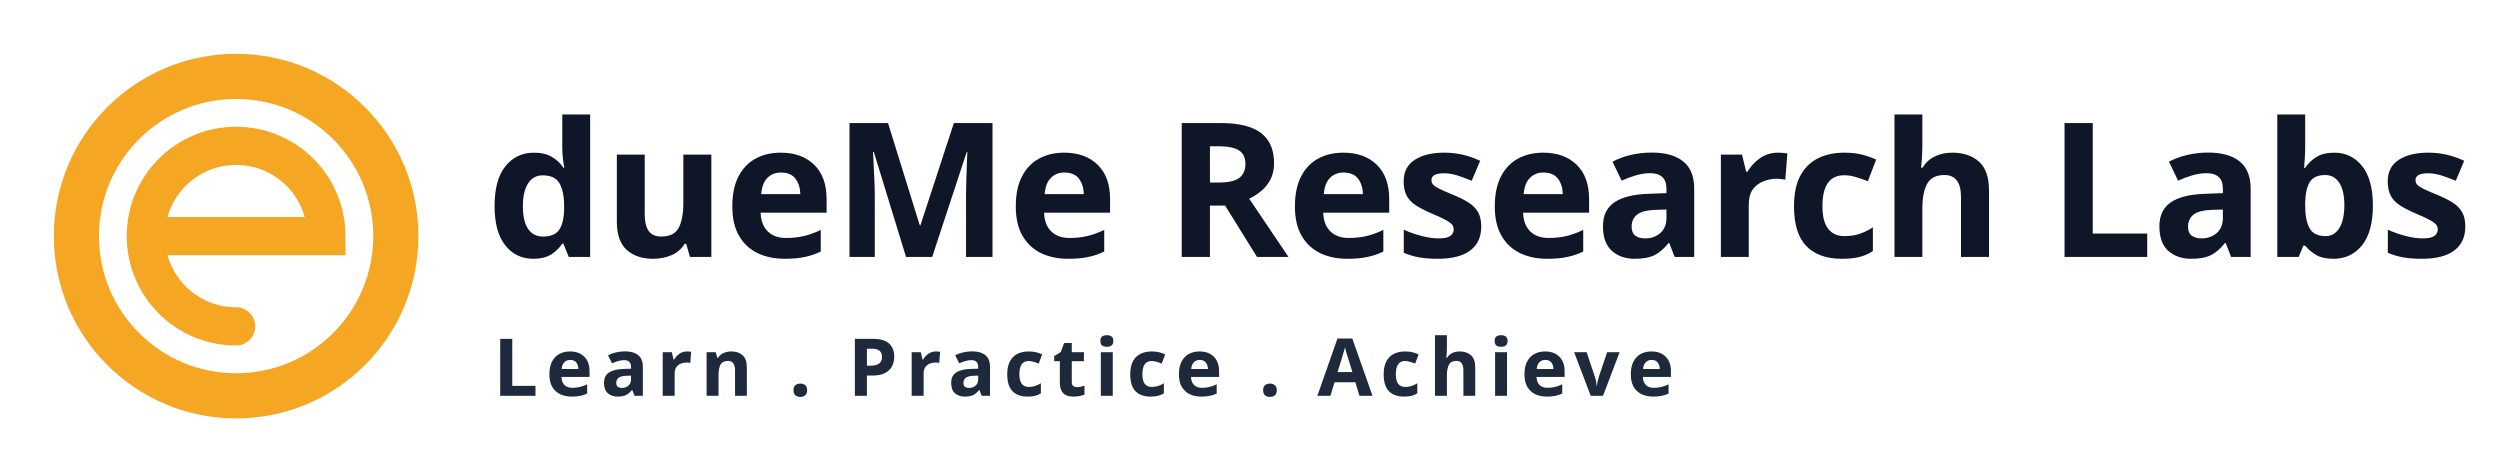
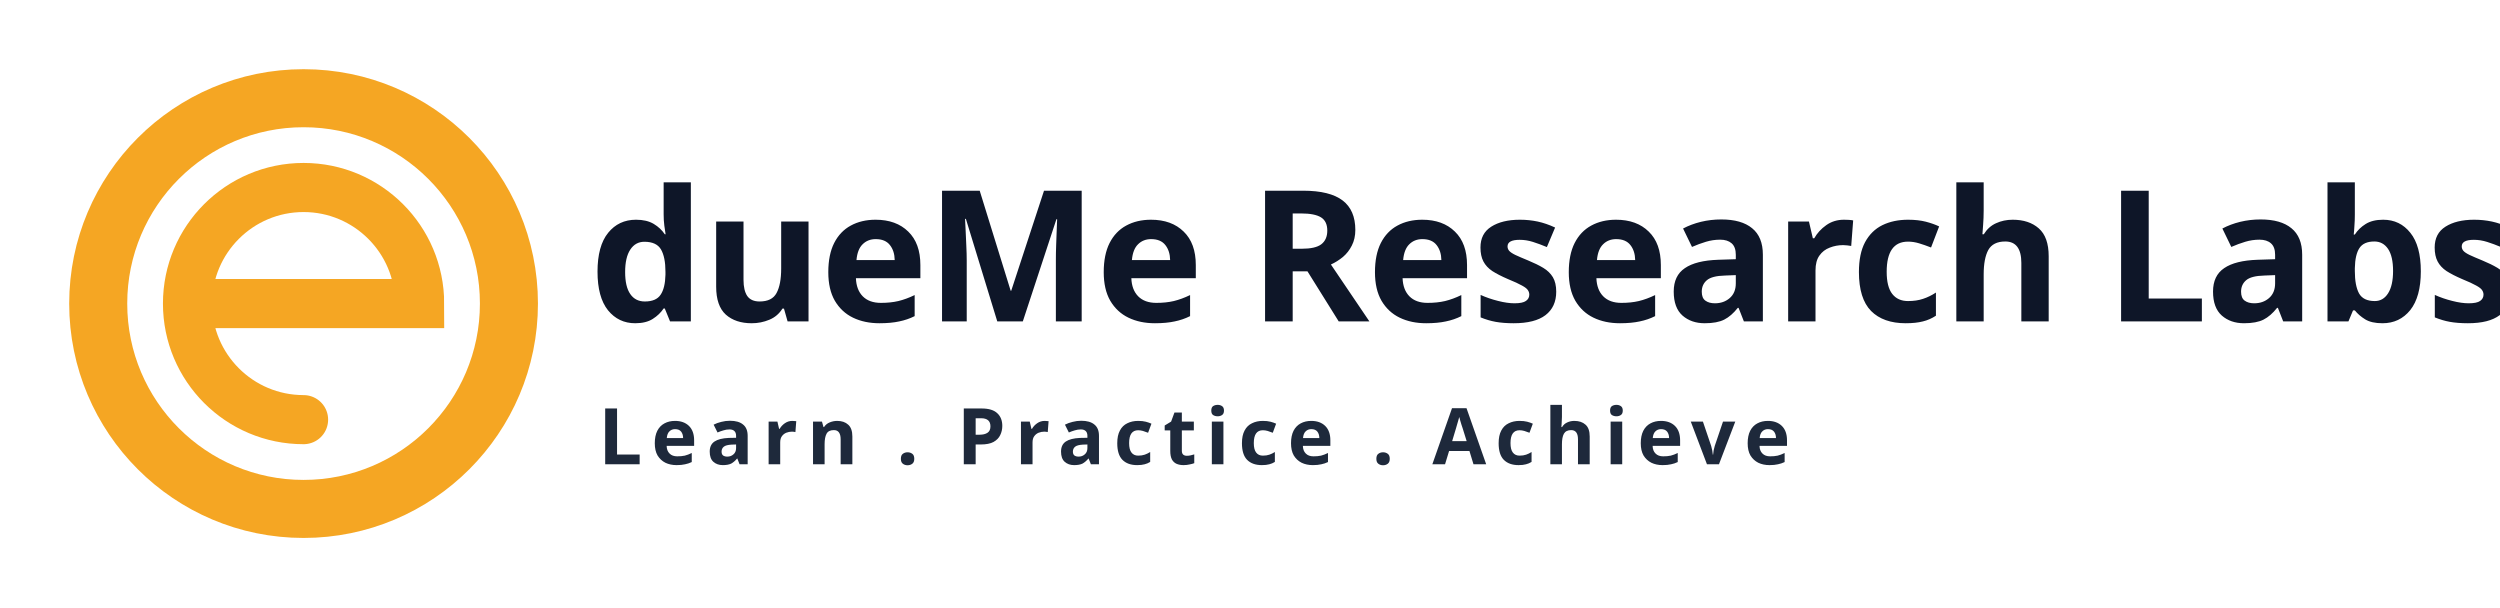
- <svg xmlns="http://www.w3.org/2000/svg" viewBox="0 0 360 68" width="100%" height="100%">
+ <svg xmlns="http://www.w3.org/2000/svg" viewBox="0 0 280 68" width="100%" height="100%">
  <g transform="translate(4, 0)">
    <circle cx="30" cy="34" r="23" fill="none" stroke="#f5a623" stroke-width="6.5" />
    <path d="M 17 34 H 43 A 13 13 0 1 0 30 47" fill="none" stroke="#f5a623" stroke-width="5.5" stroke-linecap="round" />
  </g>
-   <text x="70" y="37" font-family="'Outfit', 'Plus Jakarta Sans', sans-serif" font-size="27" font-weight="700" fill="#0e1628" letter-spacing="-0.3">
+   <text x="66" y="36" font-family="'Outfit', 'Plus Jakarta Sans', sans-serif" font-size="20.5" font-weight="700" fill="#0e1628" letter-spacing="-0.3">
    dueMe <tspan font-weight="600">Research Labs</tspan>
  </text>
-   <text x="71" y="57" font-family="'Plus Jakarta Sans', sans-serif" font-size="11.5" font-weight="700" fill="#1e293b" letter-spacing="1.1">
+   <text x="67" y="52" font-family="'Plus Jakarta Sans', sans-serif" font-size="8.75" font-weight="700" fill="#1e293b" letter-spacing="1">
    Learn . Practice . Achieve
  </text>
</svg>
